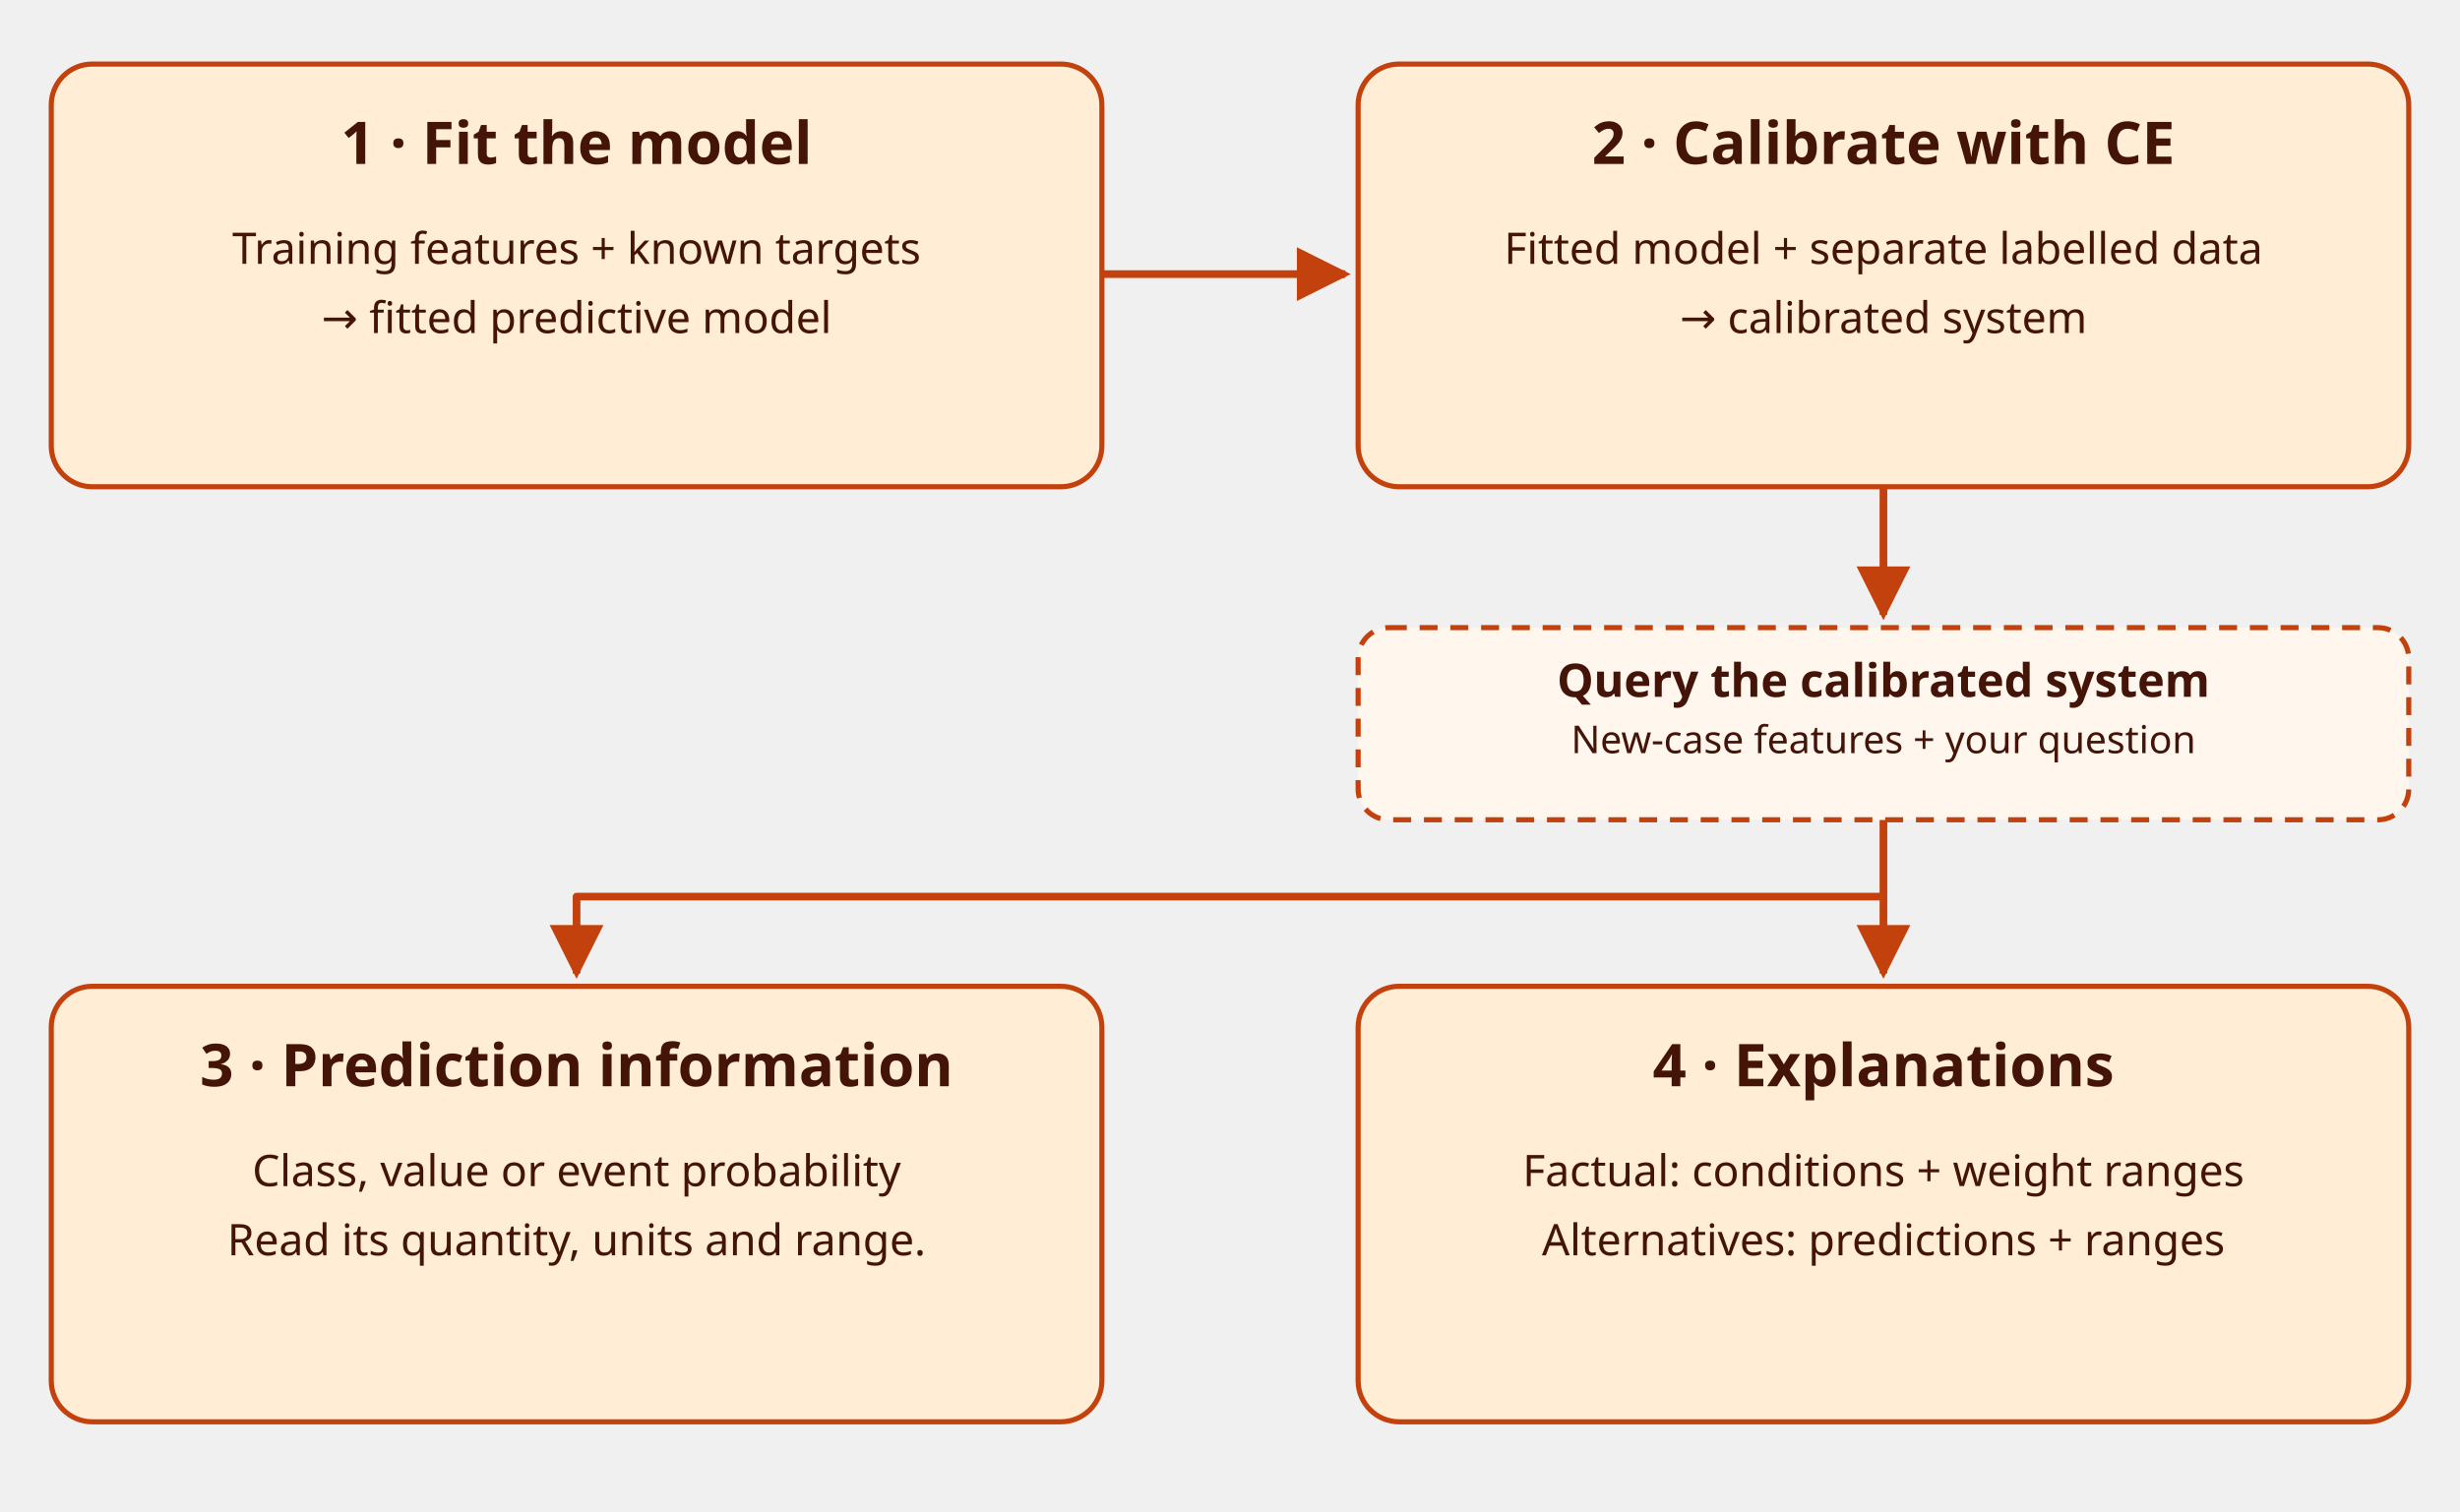
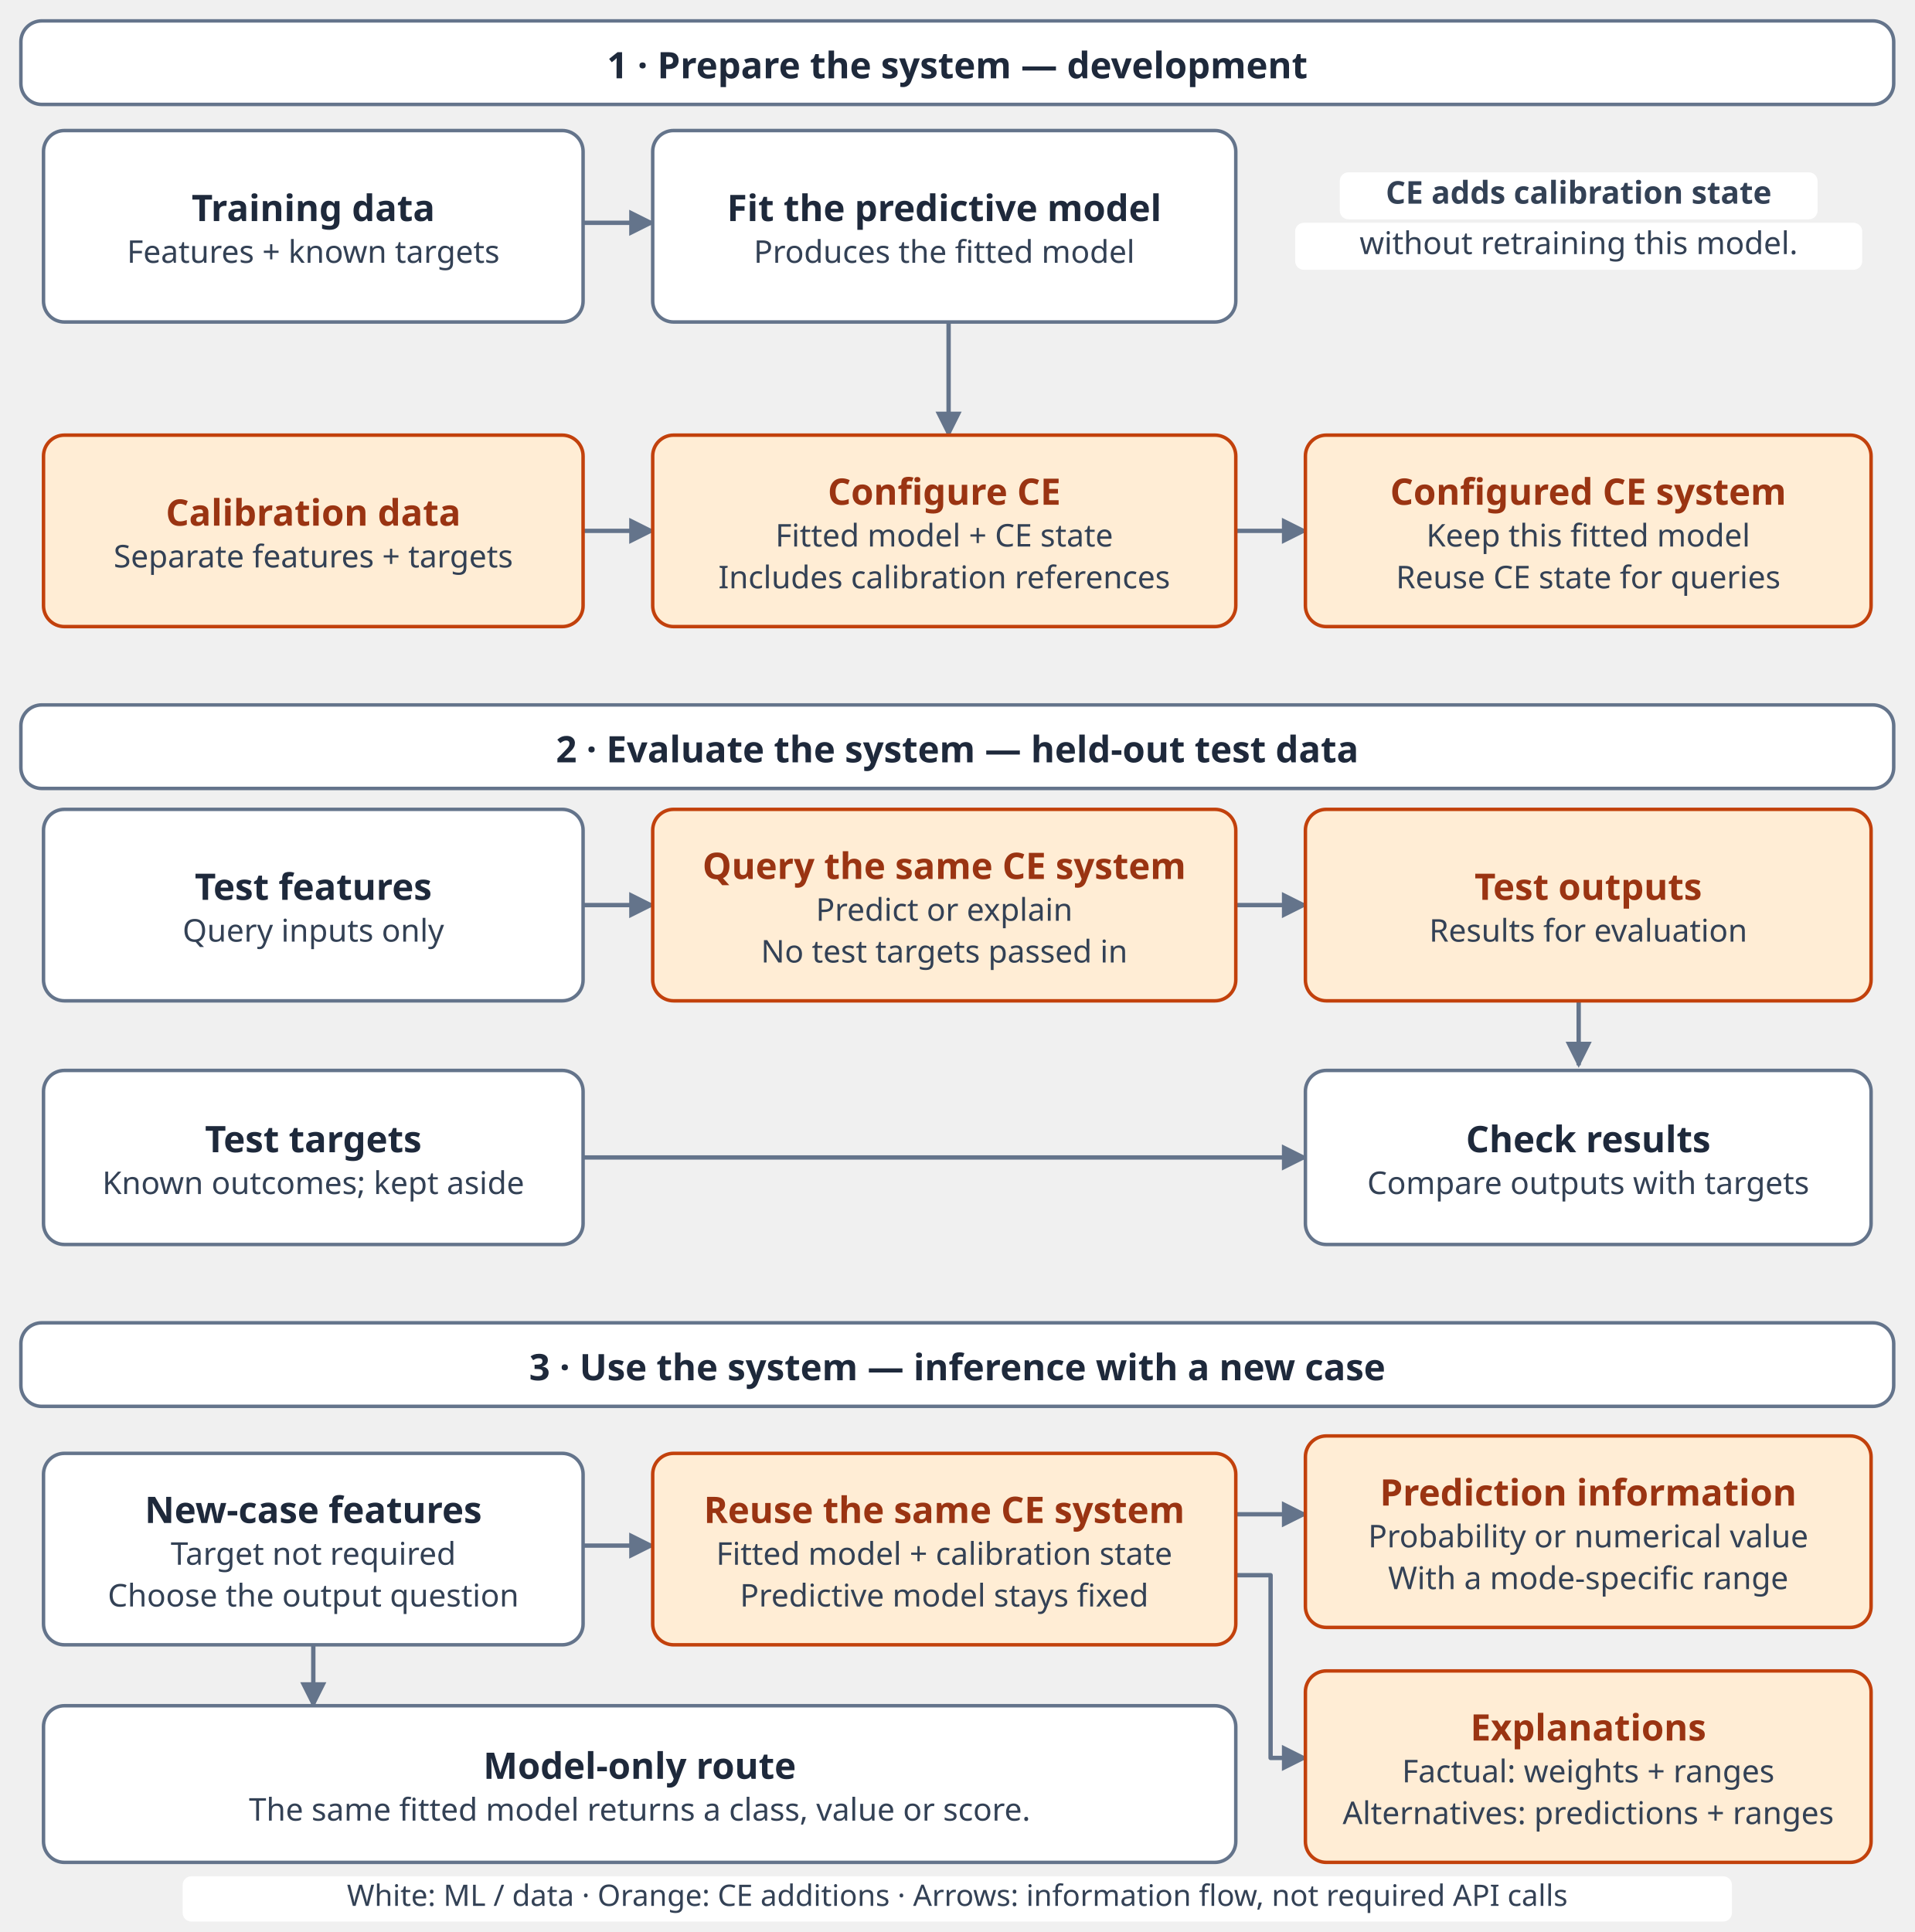
- <svg xmlns="http://www.w3.org/2000/svg" viewBox="0 0 960 590" role="img" aria-labelledby="title desc">
+ <svg xmlns="http://www.w3.org/2000/svg" viewBox="0 0 1100 1110" role="img" aria-labelledby="title desc">
  <defs>
-     <marker id="arrow" viewBox="0 0 10 10" refX="9" refY="5" markerWidth="7" markerHeight="7" orient="auto">
-       <path d="M0 0L10 5L0 10Z" fill="#c2410c" />
+     <marker id="arrow" viewBox="0 0 10 10" refX="9" refY="5" markerWidth="6" markerHeight="6" orient="auto">
+       <path d="M0 0L10 5L0 10Z" fill="#64748b" />
    </marker>
  </defs>
-   <path d="M430 107H525" fill="none" stroke="#c2410c" stroke-width="3" stroke-linejoin="round" marker-end="url(#arrow)" />
-   <path d="M735 190V240" fill="none" stroke="#c2410c" stroke-width="3" stroke-linejoin="round" marker-end="url(#arrow)" />
-   <path d="M735 320V350H225V380" fill="none" stroke="#c2410c" stroke-width="3" stroke-linejoin="round" marker-end="url(#arrow)" />
-   <path d="M735 350V380" fill="none" stroke="#c2410c" stroke-width="3" stroke-linejoin="round" marker-end="url(#arrow)" />
-   <rect x="20" y="25" width="410" height="165" rx="16" fill="#ffedd5" stroke="#c2410c" stroke-width="2" />
-   <text x="225.0" y="64" text-anchor="middle" font-family="sans-serif" font-size="23" font-weight="bold" fill="#431407">1 · Fit the model</text>
-   <text x="225.0" y="103" text-anchor="middle" font-family="sans-serif" font-size="17" font-weight="normal" fill="#431407">Training features + known targets</text>
-   <text x="225.0" y="130" text-anchor="middle" font-family="sans-serif" font-size="17" font-weight="normal" fill="#431407">→ fitted predictive model</text>
-   <rect x="530" y="25" width="410" height="165" rx="16" fill="#ffedd5" stroke="#c2410c" stroke-width="2" />
-   <text x="735.0" y="64" text-anchor="middle" font-family="sans-serif" font-size="23" font-weight="bold" fill="#431407">2 · Calibrate with CE</text>
-   <text x="735.0" y="103" text-anchor="middle" font-family="sans-serif" font-size="17" font-weight="normal" fill="#431407">Fitted model + separate labelled data</text>
-   <text x="735.0" y="130" text-anchor="middle" font-family="sans-serif" font-size="17" font-weight="normal" fill="#431407">→ calibrated system</text>
-   <rect x="20" y="385" width="410" height="170" rx="16" fill="#ffedd5" stroke="#c2410c" stroke-width="2" />
-   <text x="225.0" y="424" text-anchor="middle" font-family="sans-serif" font-size="23" font-weight="bold" fill="#431407">3 · Prediction information</text>
-   <text x="225.0" y="463" text-anchor="middle" font-family="sans-serif" font-size="17" font-weight="normal" fill="#431407">Class, value or event probability</text>
-   <text x="225.0" y="490" text-anchor="middle" font-family="sans-serif" font-size="17" font-weight="normal" fill="#431407">Read its quantity, units and range.</text>
-   <rect x="530" y="385" width="410" height="170" rx="16" fill="#ffedd5" stroke="#c2410c" stroke-width="2" />
-   <text x="735.0" y="424" text-anchor="middle" font-family="sans-serif" font-size="23" font-weight="bold" fill="#431407">4 · Explanations</text>
-   <text x="735.0" y="463" text-anchor="middle" font-family="sans-serif" font-size="17" font-weight="normal" fill="#431407">Factual: conditions + weight ranges</text>
-   <text x="735.0" y="490" text-anchor="middle" font-family="sans-serif" font-size="17" font-weight="normal" fill="#431407">Alternatives: predictions + ranges</text>
-   <rect x="530" y="245" width="410" height="75" rx="12" fill="#fff7ed" stroke="#c2410c" stroke-width="2" stroke-dasharray="7 5" />
-   <text x="735.0" y="272" text-anchor="middle" font-family="sans-serif" font-size="18" font-weight="bold" fill="#431407">Query the calibrated system</text>
-   <text x="735.0" y="294" text-anchor="middle" font-family="sans-serif" font-size="15" font-weight="normal" fill="#431407">New-case features + your question</text>
+   <g class="node">
+     <rect x="12" y="12" width="1076" height="48" rx="12" fill="#ffffff" stroke="#64748b" stroke-width="2" />
+     <text x="550.0" y="45.0" text-anchor="middle" font-family="sans-serif" font-size="21" font-weight="700" fill="#1e293b">1 · Prepare the system — development</text>
+   </g>
+   <path d="M335 128H375" fill="none" stroke="#64748b" stroke-width="2.5" stroke-linejoin="round" marker-end="url(#arrow)" />
+   <path d="M545 185V250" fill="none" stroke="#64748b" stroke-width="2.5" stroke-linejoin="round" marker-end="url(#arrow)" />
+   <path d="M335 305H375" fill="none" stroke="#64748b" stroke-width="2.5" stroke-linejoin="round" marker-end="url(#arrow)" />
+   <path d="M710 305H750" fill="none" stroke="#64748b" stroke-width="2.5" stroke-linejoin="round" marker-end="url(#arrow)" />
+   <g class="node">
+     <rect x="25" y="75" width="310" height="110" rx="12" fill="#ffffff" stroke="#64748b" stroke-width="2" />
+     <text x="180.0" y="127.0" text-anchor="middle" font-family="sans-serif" font-size="21" font-weight="700" fill="#1e293b">Training data</text>
+     <text x="180.0" y="151.0" text-anchor="middle" font-family="sans-serif" font-size="18" font-weight="400" fill="#334155">Features + known targets</text>
+   </g>
+   <g class="node">
+     <rect x="375" y="75" width="335" height="110" rx="12" fill="#ffffff" stroke="#64748b" stroke-width="2" />
+     <text x="542.5" y="127.0" text-anchor="middle" font-family="sans-serif" font-size="21" font-weight="700" fill="#1e293b">Fit the predictive model</text>
+     <text x="542.5" y="151.0" text-anchor="middle" font-family="sans-serif" font-size="18" font-weight="400" fill="#334155">Produces the fitted model</text>
+   </g>
+   <g class="node">
+     <rect x="750" y="250" width="325" height="110" rx="12" fill="#ffedd5" stroke="#c2410c" stroke-width="2" />
+     <text x="912.5" y="290.0" text-anchor="middle" font-family="sans-serif" font-size="21" font-weight="700" fill="#9a3412">Configured CE system</text>
+     <text x="912.5" y="314.0" text-anchor="middle" font-family="sans-serif" font-size="18" font-weight="400" fill="#334155">Keep this fitted model</text>
+     <text x="912.5" y="338.0" text-anchor="middle" font-family="sans-serif" font-size="18" font-weight="400" fill="#334155">Reuse CE state for queries</text>
+   </g>
+   <g class="node">
+     <rect x="25" y="250" width="310" height="110" rx="12" fill="#ffedd5" stroke="#c2410c" stroke-width="2" />
+     <text x="180.0" y="302.0" text-anchor="middle" font-family="sans-serif" font-size="21" font-weight="700" fill="#9a3412">Calibration data</text>
+     <text x="180.0" y="326.0" text-anchor="middle" font-family="sans-serif" font-size="18" font-weight="400" fill="#334155">Separate features + targets</text>
+   </g>
+   <g class="node">
+     <rect x="375" y="250" width="335" height="110" rx="12" fill="#ffedd5" stroke="#c2410c" stroke-width="2" />
+     <text x="542.5" y="290.0" text-anchor="middle" font-family="sans-serif" font-size="21" font-weight="700" fill="#9a3412">Configure CE</text>
+     <text x="542.5" y="314.0" text-anchor="middle" font-family="sans-serif" font-size="18" font-weight="400" fill="#334155">Fitted model + CE state</text>
+     <text x="542.5" y="338.0" text-anchor="middle" font-family="sans-serif" font-size="18" font-weight="400" fill="#334155">Includes calibration references</text>
+   </g>
+   <rect x="769.75" y="99" width="274.5" height="27" rx="5" fill="#ffffff" />
+   <text x="907" y="117" text-anchor="middle" font-family="sans-serif" font-size="18" font-weight="700" fill="#334155">CE adds calibration state</text>
+   <rect x="744.1" y="128" width="325.8" height="27" rx="5" fill="#ffffff" />
+   <text x="907" y="146" text-anchor="middle" font-family="sans-serif" font-size="18" font-weight="400" fill="#334155">without retraining this model.</text>
+   <g class="node">
+     <rect x="12" y="405" width="1076" height="48" rx="12" fill="#ffffff" stroke="#64748b" stroke-width="2" />
+     <text x="550.0" y="438.0" text-anchor="middle" font-family="sans-serif" font-size="21" font-weight="700" fill="#1e293b">2 · Evaluate the system — held-out test data</text>
+   </g>
+   <path d="M335 520H375" fill="none" stroke="#64748b" stroke-width="2.5" stroke-linejoin="round" marker-end="url(#arrow)" />
+   <path d="M710 520H750" fill="none" stroke="#64748b" stroke-width="2.5" stroke-linejoin="round" marker-end="url(#arrow)" />
+   <path d="M907 575V612" fill="none" stroke="#64748b" stroke-width="2.5" stroke-linejoin="round" marker-end="url(#arrow)" />
+   <path d="M335 665H750" fill="none" stroke="#64748b" stroke-width="2.5" stroke-linejoin="round" marker-end="url(#arrow)" />
+   <g class="node">
+     <rect x="25" y="465" width="310" height="110" rx="12" fill="#ffffff" stroke="#64748b" stroke-width="2" />
+     <text x="180.0" y="517.0" text-anchor="middle" font-family="sans-serif" font-size="21" font-weight="700" fill="#1e293b">Test features</text>
+     <text x="180.0" y="541.0" text-anchor="middle" font-family="sans-serif" font-size="18" font-weight="400" fill="#334155">Query inputs only</text>
+   </g>
+   <g class="node">
+     <rect x="375" y="465" width="335" height="110" rx="12" fill="#ffedd5" stroke="#c2410c" stroke-width="2" />
+     <text x="542.5" y="505.0" text-anchor="middle" font-family="sans-serif" font-size="21" font-weight="700" fill="#9a3412">Query the same CE system</text>
+     <text x="542.5" y="529.0" text-anchor="middle" font-family="sans-serif" font-size="18" font-weight="400" fill="#334155">Predict or explain</text>
+     <text x="542.5" y="553.0" text-anchor="middle" font-family="sans-serif" font-size="18" font-weight="400" fill="#334155">No test targets passed in</text>
+   </g>
+   <g class="node">
+     <rect x="750" y="465" width="325" height="110" rx="12" fill="#ffedd5" stroke="#c2410c" stroke-width="2" />
+     <text x="912.5" y="517.0" text-anchor="middle" font-family="sans-serif" font-size="21" font-weight="700" fill="#9a3412">Test outputs</text>
+     <text x="912.5" y="541.0" text-anchor="middle" font-family="sans-serif" font-size="18" font-weight="400" fill="#334155">Results for evaluation</text>
+   </g>
+   <g class="node">
+     <rect x="25" y="615" width="310" height="100" rx="12" fill="#ffffff" stroke="#64748b" stroke-width="2" />
+     <text x="180.0" y="662.0" text-anchor="middle" font-family="sans-serif" font-size="21" font-weight="700" fill="#1e293b">Test targets</text>
+     <text x="180.0" y="686.0" text-anchor="middle" font-family="sans-serif" font-size="18" font-weight="400" fill="#334155">Known outcomes; kept aside</text>
+   </g>
+   <g class="node">
+     <rect x="750" y="615" width="325" height="100" rx="12" fill="#ffffff" stroke="#64748b" stroke-width="2" />
+     <text x="912.5" y="662.0" text-anchor="middle" font-family="sans-serif" font-size="21" font-weight="700" fill="#1e293b">Check results</text>
+     <text x="912.5" y="686.0" text-anchor="middle" font-family="sans-serif" font-size="18" font-weight="400" fill="#334155">Compare outputs with targets</text>
+   </g>
+   <g class="node">
+     <rect x="12" y="760" width="1076" height="48" rx="12" fill="#ffffff" stroke="#64748b" stroke-width="2" />
+     <text x="550.0" y="793.0" text-anchor="middle" font-family="sans-serif" font-size="21" font-weight="700" fill="#1e293b">3 · Use the system — inference with a new case</text>
+   </g>
+   <path d="M335 888H375" fill="none" stroke="#64748b" stroke-width="2.5" stroke-linejoin="round" marker-end="url(#arrow)" />
+   <path d="M710 870H750" fill="none" stroke="#64748b" stroke-width="2.5" stroke-linejoin="round" marker-end="url(#arrow)" />
+   <path d="M710 905H730V1010H750" fill="none" stroke="#64748b" stroke-width="2.5" stroke-linejoin="round" marker-end="url(#arrow)" />
+   <g class="node">
+     <rect x="25" y="835" width="310" height="110" rx="12" fill="#ffffff" stroke="#64748b" stroke-width="2" />
+     <text x="180.0" y="875.0" text-anchor="middle" font-family="sans-serif" font-size="21" font-weight="700" fill="#1e293b">New-case features</text>
+     <text x="180.0" y="899.0" text-anchor="middle" font-family="sans-serif" font-size="18" font-weight="400" fill="#334155">Target not required</text>
+     <text x="180.0" y="923.0" text-anchor="middle" font-family="sans-serif" font-size="18" font-weight="400" fill="#334155">Choose the output question</text>
+   </g>
+   <g class="node">
+     <rect x="375" y="835" width="335" height="110" rx="12" fill="#ffedd5" stroke="#c2410c" stroke-width="2" />
+     <text x="542.5" y="875.0" text-anchor="middle" font-family="sans-serif" font-size="21" font-weight="700" fill="#9a3412">Reuse the same CE system</text>
+     <text x="542.5" y="899.0" text-anchor="middle" font-family="sans-serif" font-size="18" font-weight="400" fill="#334155">Fitted model + calibration state</text>
+     <text x="542.5" y="923.0" text-anchor="middle" font-family="sans-serif" font-size="18" font-weight="400" fill="#334155">Predictive model stays fixed</text>
+   </g>
+   <g class="node">
+     <rect x="750" y="825" width="325" height="110" rx="12" fill="#ffedd5" stroke="#c2410c" stroke-width="2" />
+     <text x="912.5" y="865.0" text-anchor="middle" font-family="sans-serif" font-size="21" font-weight="700" fill="#9a3412">Prediction information</text>
+     <text x="912.5" y="889.0" text-anchor="middle" font-family="sans-serif" font-size="18" font-weight="400" fill="#334155">Probability or numerical value</text>
+     <text x="912.5" y="913.0" text-anchor="middle" font-family="sans-serif" font-size="18" font-weight="400" fill="#334155">With a mode-specific range</text>
+   </g>
+   <g class="node">
+     <rect x="750" y="960" width="325" height="110" rx="12" fill="#ffedd5" stroke="#c2410c" stroke-width="2" />
+     <text x="912.5" y="1000.0" text-anchor="middle" font-family="sans-serif" font-size="21" font-weight="700" fill="#9a3412">Explanations</text>
+     <text x="912.5" y="1024.0" text-anchor="middle" font-family="sans-serif" font-size="18" font-weight="400" fill="#334155">Factual: weights + ranges</text>
+     <text x="912.5" y="1048.0" text-anchor="middle" font-family="sans-serif" font-size="18" font-weight="400" fill="#334155">Alternatives: predictions + ranges</text>
+   </g>
+   <path d="M180 945V980" fill="none" stroke="#64748b" stroke-width="2.5" stroke-linejoin="round" marker-end="url(#arrow)" />
+   <g class="node">
+     <rect x="25" y="980" width="685" height="90" rx="12" fill="#ffffff" stroke="#64748b" stroke-width="2" />
+     <text x="367.5" y="1022.0" text-anchor="middle" font-family="sans-serif" font-size="21" font-weight="700" fill="#1e293b">Model-only route</text>
+     <text x="367.5" y="1046.0" text-anchor="middle" font-family="sans-serif" font-size="18" font-weight="400" fill="#334155">The same fitted model returns a class, value or score.</text>
+   </g>
+   <rect x="104.95" y="1078" width="890.1" height="26" rx="5" fill="#ffffff" />
+   <text x="550" y="1095" text-anchor="middle" font-family="sans-serif" font-size="17" font-weight="400" fill="#334155">White: ML / data · Orange: CE additions · Arrows: information flow, not required API calls</text>
</svg>
